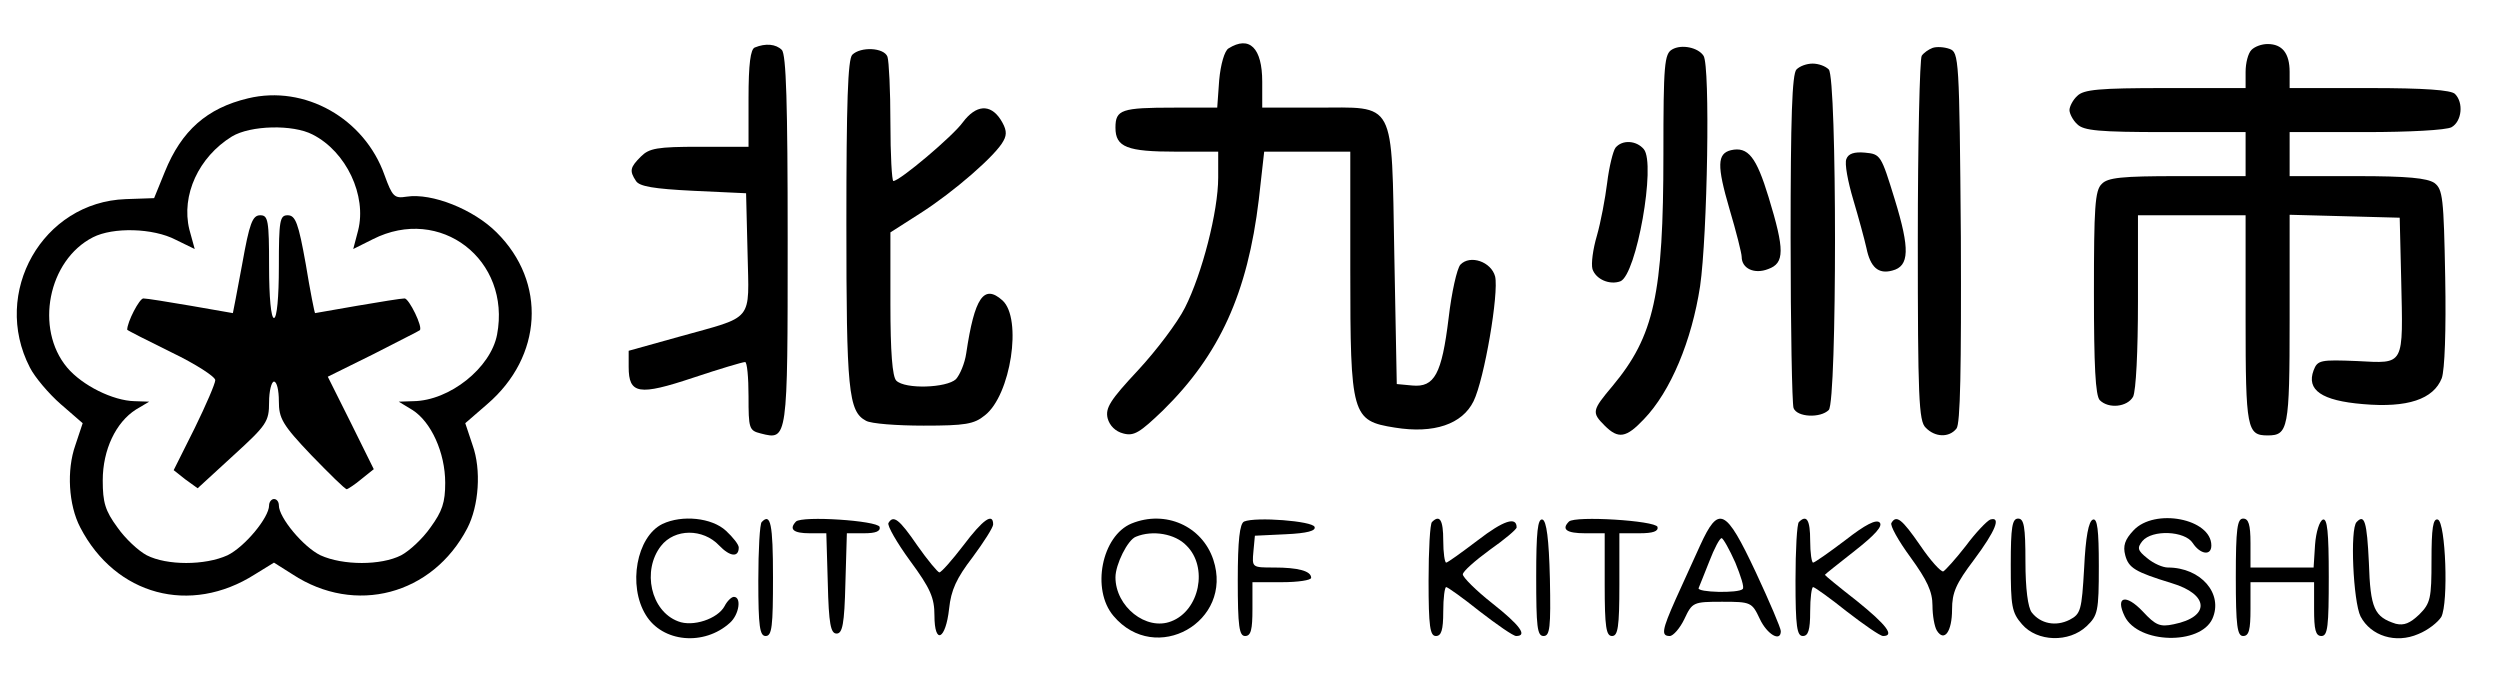
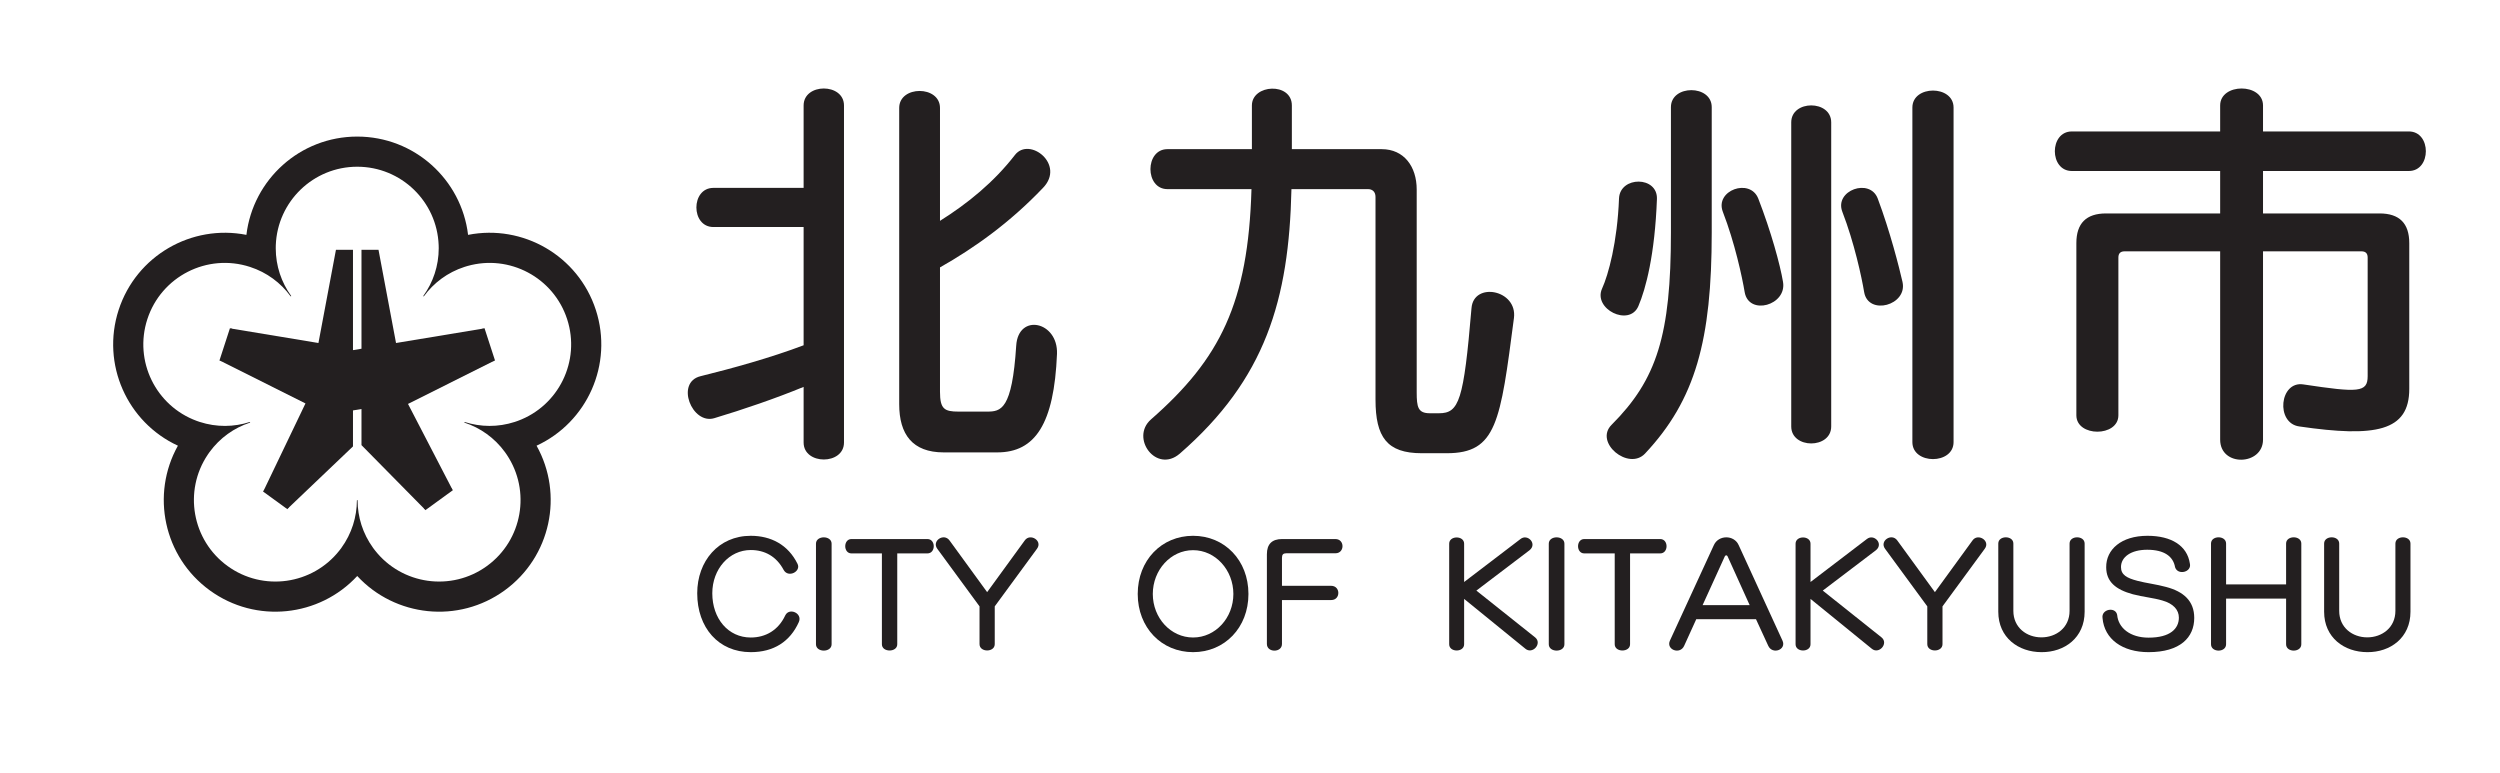
- <svg xmlns="http://www.w3.org/2000/svg" version="1.0" width="511pt" height="139pt" viewBox="0 0 511 139" preserveAspectRatio="xMidYMid meet">
-   <g transform="translate(0,139) scale(0.1,-0.1)" fill="#000000" stroke="none">
-     <path d="M1543 1293 c-9 -3 -13 -34 -13 -104 l0 -99 -100 0 c-87 0 -103 -3 -120 -20 -22 -22 -24 -29 -10 -50 7 -11 36 -16 117 -20 l108 -5 3 -122 c3 -143 15 -128 -139 -171 l-104 -29 0 -33 c0 -56 21 -59 132 -22 54 18 101 32 106 32 4 0 7 -31 7 -70 0 -66 1 -70 25 -76 55 -14 55 -15 55 395 0 280 -3 380 -12 389 -12 12 -33 14 -55 5z" />
-     <path d="M2511 1291 c-8 -5 -16 -32 -19 -65 l-4 -56 -88 0 c-108 0 -120 -4 -120 -41 0 -40 24 -49 124 -49 l86 0 0 -53 c0 -69 -33 -197 -68 -266 -15 -30 -58 -87 -96 -128 -57 -61 -67 -77 -62 -98 4 -15 16 -27 32 -31 22 -6 34 2 81 47 116 114 173 240 196 431 l11 98 88 0 88 0 0 -242 c0 -298 3 -308 91 -322 80 -13 138 7 161 54 22 45 52 221 44 255 -8 30 -51 45 -71 24 -7 -8 -18 -57 -24 -109 -14 -115 -29 -142 -74 -138 l-32 3 -5 263 c-6 323 5 302 -161 302 l-109 0 0 53 c0 69 -26 95 -69 68z" />
-     <path d="M3418 1289 c-16 -9 -18 -30 -18 -214 0 -287 -19 -372 -104 -474 -42 -50 -43 -54 -16 -81 28 -28 44 -25 80 13 55 57 98 161 115 272 15 104 21 451 7 471 -11 17 -45 24 -64 13z" />
-     <path d="M3950 1292 c-8 -3 -18 -10 -22 -16 -4 -6 -8 -176 -8 -378 0 -320 2 -369 16 -382 19 -20 48 -21 63 -2 8 9 10 121 9 391 -3 367 -4 378 -23 385 -11 4 -27 5 -35 2z" />
-     <path d="M4602 1288 c-7 -7 -12 -27 -12 -45 l0 -33 -164 0 c-136 0 -167 -3 -180 -16 -9 -8 -16 -22 -16 -29 0 -7 7 -21 16 -29 13 -13 44 -16 180 -16 l164 0 0 -45 0 -45 -139 0 c-114 0 -143 -3 -155 -16 -14 -13 -16 -48 -16 -223 0 -148 3 -210 12 -219 18 -18 56 -14 68 7 6 12 10 93 10 195 l0 176 110 0 110 0 0 -213 c0 -224 3 -237 45 -237 42 0 45 13 45 237 l0 214 113 -3 112 -3 3 -125 c4 -180 8 -173 -90 -168 -75 3 -81 2 -89 -19 -15 -40 16 -62 101 -69 91 -8 144 10 161 53 6 17 9 97 7 206 -3 163 -5 180 -22 193 -15 10 -55 14 -158 14 l-138 0 0 45 0 45 156 0 c88 0 164 4 175 10 21 12 25 50 7 68 -8 8 -62 12 -175 12 l-163 0 0 33 c0 38 -15 57 -45 57 -12 0 -26 -5 -33 -12z" />
-     <path d="M1742 1278 c-9 -9 -12 -99 -12 -344 0 -341 4 -385 40 -404 10 -6 63 -10 118 -10 85 0 103 3 125 21 53 41 77 198 36 235 -38 34 -57 6 -74 -108 -3 -21 -13 -44 -21 -53 -19 -18 -104 -21 -122 -3 -8 8 -12 58 -12 157 l0 146 61 39 c69 44 155 119 170 148 8 14 6 25 -6 44 -21 32 -50 30 -77 -6 -20 -28 -129 -120 -142 -120 -3 0 -6 54 -6 119 0 66 -3 126 -6 135 -7 19 -55 21 -72 4z" />
-     <path d="M3672 1248 c-9 -9 -12 -99 -12 -344 0 -183 3 -339 6 -348 7 -19 55 -21 72 -4 17 17 17 679 0 696 -7 7 -21 12 -33 12 -12 0 -26 -5 -33 -12z" />
-     <path d="M507 1189 c-84 -20 -136 -66 -170 -150 l-22 -54 -58 -2 c-170 -6 -275 -191 -196 -344 10 -20 39 -54 63 -75 l45 -39 -15 -45 c-18 -51 -14 -122 10 -168 72 -139 225 -180 357 -96 l39 24 38 -24 c128 -84 286 -42 357 94 24 46 29 120 11 170 l-15 45 45 39 c113 97 122 249 19 351 -47 47 -132 81 -184 73 -25 -4 -29 0 -45 44 -41 116 -163 185 -279 157z m132 -74 c69 -35 111 -125 93 -196 l-10 -38 40 20 c138 70 283 -42 254 -195 -13 -68 -97 -135 -171 -136 l-30 -1 28 -17 c38 -24 67 -87 67 -149 0 -40 -6 -58 -30 -91 -16 -23 -43 -48 -60 -57 -41 -21 -119 -21 -165 0 -35 17 -85 77 -85 102 0 7 -4 13 -10 13 -5 0 -10 -6 -10 -13 0 -25 -50 -85 -85 -102 -46 -21 -124 -21 -165 0 -17 9 -44 34 -60 57 -25 34 -30 51 -30 96 0 63 27 119 68 145 l27 16 -30 1 c-44 1 -107 32 -138 69 -66 79 -39 219 53 266 41 21 123 19 169 -5 l39 -19 -11 40 c-17 70 19 148 87 190 38 23 125 25 165 4z" />
-     <path d="M495 850 c-10 -55 -19 -100 -19 -100 -1 0 -39 7 -86 15 -47 8 -90 15 -97 15 -8 0 -33 -48 -33 -64 0 -1 41 -22 90 -46 50 -24 90 -50 90 -57 0 -7 -19 -51 -42 -98 l-43 -86 24 -19 25 -18 73 67 c68 62 73 69 73 109 0 23 5 42 10 42 6 0 10 -18 10 -40 0 -35 7 -48 66 -110 37 -38 69 -70 73 -70 3 1 17 10 30 21 l25 20 -47 95 -47 94 93 46 c50 26 93 47 95 49 7 6 -22 65 -31 65 -7 0 -50 -7 -97 -15 -47 -8 -86 -15 -86 -15 -1 0 -10 45 -19 100 -15 84 -21 100 -37 100 -16 0 -18 -10 -18 -105 0 -63 -4 -105 -10 -105 -6 0 -10 42 -10 105 0 95 -2 105 -18 105 -16 0 -22 -16 -37 -100z" />
-     <path d="M3302 1088 c-5 -7 -13 -39 -17 -72 -4 -32 -13 -80 -21 -108 -8 -27 -12 -57 -9 -68 7 -21 35 -33 57 -25 33 13 73 240 48 270 -15 18 -44 20 -58 3z" />
-     <path d="M3538 1083 c-28 -7 -29 -31 -3 -120 14 -47 25 -91 25 -98 0 -24 26 -36 54 -25 34 12 34 39 1 147 -25 82 -42 104 -77 96z" />
-     <path d="M3774 1065 c-4 -9 3 -46 14 -83 11 -37 23 -81 27 -99 8 -39 24 -54 53 -46 35 9 36 44 5 145 -28 91 -29 93 -61 96 -22 2 -34 -2 -38 -13z" />
-     <path d="M1354 319 c-53 -26 -71 -126 -34 -186 34 -56 119 -64 172 -16 19 17 24 53 8 53 -5 0 -14 -9 -19 -19 -14 -26 -65 -43 -95 -31 -56 21 -74 104 -35 154 28 36 86 36 119 1 22 -23 40 -25 40 -4 0 6 -12 21 -26 34 -29 27 -90 33 -130 14z" />
-     <path d="M1557 323 c-4 -3 -7 -57 -7 -120 0 -94 3 -113 15 -113 13 0 15 20 15 120 0 110 -5 132 -23 113z" />
-     <path d="M1627 324 c-15 -16 -5 -24 28 -24 l34 0 3 -102 c2 -84 6 -103 18 -103 12 0 16 19 18 103 l3 102 35 0 c24 0 34 4 32 13 -5 13 -158 23 -171 11z" />
-     <path d="M1816 321 c-3 -5 17 -40 44 -77 42 -57 50 -76 50 -112 0 -61 23 -50 30 14 4 38 15 62 48 105 23 31 42 61 42 67 0 25 -21 10 -61 -43 -23 -30 -45 -55 -49 -55 -3 0 -24 25 -45 55 -37 54 -49 63 -59 46z" />
-     <path d="M2313 320 c-61 -25 -83 -135 -37 -189 86 -102 246 -12 204 115 -23 69 -98 102 -167 74z m112 -45 c45 -44 27 -133 -31 -155 -51 -20 -114 30 -114 90 0 26 25 77 42 83 34 14 80 6 103 -18z" />
-     <path d="M2543 324 c-9 -4 -13 -38 -13 -120 0 -95 3 -114 15 -114 12 0 15 13 15 55 l0 55 60 0 c33 0 60 4 60 9 0 14 -27 21 -76 21 -45 0 -45 0 -42 33 l3 32 63 3 c44 2 62 7 59 15 -4 12 -120 21 -144 11z" />
-     <path d="M2927 323 c-4 -3 -7 -57 -7 -120 0 -94 3 -113 15 -113 11 0 15 12 15 50 0 28 3 50 6 50 3 0 34 -22 69 -50 35 -27 68 -50 74 -50 24 0 8 22 -49 67 -33 26 -60 53 -60 59 0 6 25 28 55 50 30 21 55 42 55 46 0 23 -27 14 -79 -26 -33 -25 -62 -46 -65 -46 -3 0 -6 20 -6 45 0 42 -7 54 -23 38z" />
-     <path d="M3140 211 c0 -102 2 -121 15 -121 13 0 15 17 13 117 -2 82 -7 118 -15 121 -10 3 -13 -25 -13 -117z" />
-     <path d="M3207 324 c-16 -16 -5 -24 33 -24 l40 0 0 -105 c0 -87 3 -105 15 -105 12 0 15 18 15 105 l0 105 41 0 c28 0 39 4 37 13 -5 13 -168 23 -181 11z" />
-     <path d="M3475 275 c-14 -30 -36 -80 -50 -110 -28 -63 -30 -75 -12 -75 7 0 21 16 30 35 16 34 18 35 77 35 59 0 61 -1 77 -35 15 -32 43 -48 43 -25 0 6 -23 60 -51 120 -62 132 -76 138 -114 55z m72 -35 c11 -27 19 -51 15 -54 -8 -9 -94 -7 -90 2 2 4 11 28 22 55 10 26 21 47 25 47 3 0 16 -23 28 -50z" />
-     <path d="M3677 323 c-4 -3 -7 -57 -7 -120 0 -94 3 -113 15 -113 11 0 15 12 15 50 0 28 3 50 6 50 3 0 34 -22 69 -50 35 -27 68 -50 74 -50 24 0 8 22 -54 72 -36 28 -65 52 -65 53 0 1 28 23 61 49 42 33 58 51 51 58 -7 7 -29 -4 -70 -36 -33 -25 -63 -46 -66 -46 -3 0 -6 20 -6 45 0 42 -7 54 -23 38z" />
-     <path d="M3866 321 c-3 -5 14 -36 39 -70 34 -47 45 -70 45 -99 0 -20 4 -43 9 -51 15 -24 31 -2 31 43 0 35 8 53 45 102 44 59 56 89 33 82 -7 -3 -30 -27 -50 -54 -21 -27 -42 -50 -46 -52 -5 -1 -26 22 -47 53 -38 55 -49 63 -59 46z" />
-     <path d="M4110 236 c0 -85 2 -98 23 -122 31 -36 96 -38 132 -4 23 22 25 30 25 123 0 74 -3 98 -12 95 -9 -3 -15 -36 -18 -99 -5 -87 -7 -94 -30 -106 -28 -14 -59 -8 -77 15 -8 10 -13 49 -13 104 0 72 -3 88 -15 88 -12 0 -15 -17 -15 -94z" />
-     <path d="M4361 306 c-18 -19 -22 -32 -17 -51 7 -26 20 -34 95 -57 77 -23 79 -69 4 -84 -28 -6 -37 -2 -63 26 -35 37 -57 31 -37 -10 28 -56 154 -59 179 -5 23 51 -23 105 -91 105 -10 0 -29 8 -42 19 -20 16 -21 21 -10 35 20 24 87 21 103 -4 15 -23 38 -27 38 -5 0 55 -116 77 -159 31z" />
-     <path d="M4570 210 c0 -100 3 -120 15 -120 12 0 15 13 15 55 l0 55 65 0 65 0 0 -55 c0 -42 3 -55 15 -55 13 0 15 20 15 121 0 92 -3 120 -12 117 -7 -3 -14 -25 -16 -51 l-3 -47 -65 0 -64 0 0 50 c0 38 -4 50 -15 50 -12 0 -15 -20 -15 -120z" />
-     <path d="M4817 323 c-14 -13 -7 -163 8 -193 21 -40 72 -56 118 -36 20 8 40 24 47 35 15 29 9 193 -7 199 -10 3 -13 -18 -13 -83 0 -78 -2 -88 -25 -111 -19 -18 -31 -23 -48 -19 -44 14 -52 31 -55 125 -4 84 -9 100 -25 83z" />
+ <svg xmlns="http://www.w3.org/2000/svg" viewBox="0 0 360.354 111.401" height="111.401" width="360.354" xml:space="preserve" id="svg2" version="1.1">
+   <defs id="defs6">
+     <clipPath id="clipPath14" clipPathUnits="userSpaceOnUse">
+       <path id="path12" d="M 0,0 H 595.28 V 841.89 H 0 Z" />
+     </clipPath>
+     <clipPath id="clipPath24" clipPathUnits="userSpaceOnUse">
+       <path id="path22" d="M 0,0 H 595.28 V 841.89 H 0 Z" />
+     </clipPath>
+   </defs>
+   <g clip-path="url(#clipPath14)" transform="matrix(1.333333,0,0,-1.333333,-201.8281,797.1823)" id="g10">
+     <g id="g16" />
+     <g id="g18">
+       <g clip-path="url(#clipPath24)" id="g20">
+         <g transform="translate(182.5127,542.9404)" id="g26">
+           <path id="path28" style="fill:none;stroke:#231f20;stroke-width:0.25;stroke-linecap:butt;stroke-linejoin:miter;stroke-miterlimit:4;stroke-dasharray:none;stroke-opacity:1" d="M 0,0 -2.636,1.915" />
+         </g>
+         <g transform="translate(200.2607,544.9985)" id="g30">
+           <path id="path32" style="fill:none;stroke:#231f20;stroke-width:0.25;stroke-linecap:butt;stroke-linejoin:miter;stroke-miterlimit:4;stroke-dasharray:none;stroke-opacity:1" d="M 0,0 -2.978,-2.164" />
+         </g>
+         <g transform="translate(203.6299,562.3716)" id="g34">
+           <path id="path36" style="fill:none;stroke:#231f20;stroke-width:0.25;stroke-linecap:butt;stroke-linejoin:miter;stroke-miterlimit:4;stroke-dasharray:none;stroke-opacity:1" d="M 0,0 1.138,-3.5" />
+         </g>
+         <g transform="translate(175.2129,558.8711)" id="g38">
+           <path id="path40" style="fill:none;stroke:#231f20;stroke-width:0.25;stroke-linecap:butt;stroke-linejoin:miter;stroke-miterlimit:4;stroke-dasharray:none;stroke-opacity:1" d="M 0,0 1.137,3.5" />
+         </g>
+         <path id="path42" style="fill:#231f20;fill-opacity:1;fill-rule:nonzero;stroke:none" d="m 212.684,563.377 c 1.468,-4.522 -0.916,-9.368 -5.34,-10.991 -0.104,-0.038 -0.21,-0.075 -0.317,-0.11 -1.827,-0.594 -3.708,-0.558 -5.408,-0.012 0,0 -10e-4,-10e-4 -10e-4,-10e-4 -0.019,0.006 -0.039,-0.004 -0.045,-0.022 -0.006,-0.02 0.004,-0.04 0.022,-0.046 v -10e-4 c 1.697,-0.558 3.238,-1.634 4.369,-3.189 0.066,-0.091 0.13,-0.184 0.193,-0.277 2.623,-3.914 1.703,-9.234 -2.141,-12.028 -3.845,-2.794 -9.192,-2.026 -12.103,1.681 -0.069,0.088 -0.137,0.177 -0.203,0.268 -1.13,1.555 -1.676,3.355 -1.682,5.142 -0.001,0.001 -0.001,0.001 -0.001,0.002 -0.001,0.019 -0.016,0.035 -0.036,0.035 -0.02,0 -0.036,-0.016 -0.037,-0.036 0,0 0,0 0,-0.001 -0.007,-1.787 -0.553,-3.587 -1.683,-5.143 -0.066,-0.09 -0.134,-0.179 -0.203,-0.267 -2.911,-3.707 -8.257,-4.475 -12.102,-1.681 -3.845,2.794 -4.766,8.114 -2.142,12.028 0.063,0.094 0.127,0.186 0.193,0.277 1.13,1.556 2.674,2.632 4.37,3.19 0.019,0.005 0.03,0.026 0.024,0.046 -0.007,0.019 -0.027,0.029 -0.047,0.023 v 10e-4 c -1.701,-0.547 -3.581,-0.583 -5.41,0.011 -0.106,0.035 -0.212,0.072 -0.317,0.11 -4.424,1.623 -6.807,6.47 -5.339,10.991 1.503,4.626 6.473,7.16 11.1,5.655 1.828,-0.592 3.328,-1.728 4.382,-3.168 h 0.001 c 0.012,-0.017 0.036,-0.02 0.051,-0.009 0.018,0.012 0.022,0.035 0.01,0.052 -0.001,10e-4 -0.002,10e-4 -0.002,10e-4 -1.044,1.448 -1.659,3.225 -1.659,5.146 0,0.113 0.003,0.225 0.006,0.335 0.178,4.71 4.051,8.474 8.804,8.474 4.753,0 8.626,-3.764 8.802,-8.474 0.004,-0.11 0.007,-0.222 0.007,-0.335 0,-1.922 -0.616,-3.701 -1.661,-5.15 v -10e-4 c -0.011,-0.016 -0.009,-0.037 0.008,-0.049 0.016,-0.013 0.038,-0.009 0.051,0.007 0,0 0,-10e-4 0.001,0 1.054,1.442 2.554,2.578 4.384,3.172 0.107,0.034 0.214,0.067 0.322,0.097 4.533,1.286 9.31,-1.233 10.779,-5.753 m -10.711,9.119 c -0.713,5.985 -5.806,10.626 -11.982,10.626 -6.177,10e-4 -11.27,-4.641 -11.982,-10.626 -5.913,1.17 -11.9,-2.237 -13.811,-8.112 -1.908,-5.876 0.932,-12.153 6.406,-14.679 -2.942,-5.262 -1.551,-12.01 3.447,-15.641 4.997,-3.63 11.845,-2.87 15.94,1.554 4.094,-4.424 10.943,-5.185 15.94,-1.554 4.997,3.631 6.388,10.379 3.446,15.641 5.474,2.526 8.313,8.803 6.406,14.679 -1.91,5.875 -7.898,9.283 -13.81,8.112" />
+         <path id="path44" style="fill:#231f20;fill-opacity:1;fill-rule:nonzero;stroke:none" d="m 204.768,558.871 -1.138,3.5 -9.446,-1.565 -1.894,10.073 h -1.84 v -10.692 l -0.92,-0.152 0.001,10.844 h -1.842 l -1.893,-10.073 -9.446,1.565 -1.137,-3.5 9.181,-4.597 -4.517,-9.419 2.636,-1.915 7.017,6.687 0.001,3.891 0.919,0.152 v -3.904 l 6.832,-6.931 2.979,2.163 -4.782,9.222 z" />
+         <path id="path46" style="fill:#231f20;fill-opacity:1;fill-rule:nonzero;stroke:none" d="m 259.181,548.98 h -5.791 c -3.384,0 -4.81,1.96 -4.81,5.211 v 32.025 c 0,2.45 4.41,2.45 4.41,0 v -12.204 c 2.984,1.87 5.835,4.187 8.106,7.126 1.559,2.005 5.479,-1.024 3.029,-3.563 -3.608,-3.786 -7.439,-6.503 -11.135,-8.596 v -13.452 c 0,-1.87 0.49,-2.137 2.004,-2.137 h 3.073 c 1.515,0 2.718,0.178 3.163,7.126 0.222,3.563 4.543,2.628 4.409,-0.89 -0.312,-7.573 -2.36,-10.646 -6.458,-10.646 m -20.934,1.069 v 6.013 c -3.029,-1.247 -6.547,-2.45 -9.666,-3.385 -2.404,-0.713 -4.231,3.875 -1.469,4.543 3.429,0.846 7.616,2.005 11.135,3.341 v 12.783 h -9.754 c -2.45,0 -2.45,4.231 0,4.231 h 9.754 v 8.908 c 0,2.45 4.365,2.45 4.365,0 v -36.434 c 0,-2.449 -4.365,-2.449 -4.365,0" />
+         <path id="path48" style="fill:#231f20;fill-opacity:1;fill-rule:nonzero;stroke:none" d="m 307.777,548.891 h -2.717 c -3.742,0 -4.988,1.737 -4.988,5.79 v 21.914 c 0,0.579 -0.358,0.846 -0.803,0.846 h -8.284 c -0.267,-11.981 -2.806,-20.533 -12.071,-28.594 -2.538,-2.183 -5.389,1.692 -3.117,3.696 7.482,6.548 10.511,12.605 10.867,24.898 h -9.086 c -2.449,0 -2.449,4.321 0,4.321 h 9.131 v 4.721 c 0,2.316 4.32,2.539 4.32,0 v -4.721 h 9.711 c 2.404,0 3.785,-1.871 3.785,-4.365 v -21.914 c 0,-1.604 0.133,-2.272 1.426,-2.272 h 0.978 c 2.184,0 2.674,1.337 3.52,11.358 0.223,2.895 4.988,2.005 4.588,-1.069 -1.471,-11.269 -1.871,-14.609 -7.26,-14.609" />
+         <path id="path50" style="fill:#231f20;fill-opacity:1;fill-rule:nonzero;stroke:none" d="m 358.111,550.093 v 36.167 c 0,2.449 4.453,2.449 4.453,0 v -36.167 c 0,-2.45 -4.453,-2.45 -4.453,0 m -5.213,16.212 c -0.266,1.604 -1.068,5.346 -2.359,8.686 -0.891,2.316 2.984,3.697 3.83,1.425 1.336,-3.563 2.316,-7.438 2.672,-8.997 0.58,-2.539 -3.698,-3.697 -4.143,-1.114 m -7.883,-14.52 v 32.871 c 0,2.45 4.321,2.45 4.321,0 v -32.871 c 0,-2.449 -4.321,-2.449 -4.321,0 m -5.033,14.52 c -0.267,1.604 -1.068,5.346 -2.361,8.686 -0.891,2.316 2.939,3.697 3.832,1.425 1.381,-3.563 2.359,-7.126 2.672,-8.997 0.445,-2.539 -3.698,-3.697 -4.143,-1.114 m -10.779,-17.459 c -1.781,-1.871 -5.522,1.203 -3.608,3.118 4.901,4.899 6.414,9.71 6.414,20.8 v 13.54 c 0,2.45 4.411,2.45 4.411,0 v -13.54 c 0,-11.625 -1.739,-18.084 -7.217,-23.918 m -0.713,15.945 c -0.979,-2.271 -4.943,-0.312 -3.918,1.915 0.668,1.47 1.646,4.989 1.826,9.755 0.133,2.405 4.186,2.405 4.098,-0.089 -0.223,-6.013 -1.203,-9.71 -2.006,-11.581" />
+         <path id="path52" style="fill:#231f20;fill-opacity:1;fill-rule:nonzero;stroke:none" d="m 399.935,551.786 c -2.582,0.356 -2.137,4.944 0.445,4.543 5.924,-0.891 6.95,-0.891 6.95,0.891 v 12.828 c 0,0.445 -0.223,0.668 -0.668,0.668 h -10.645 v -20.355 c 0,-2.806 -4.633,-2.985 -4.633,0 v 20.355 h -10.334 c -0.445,0 -0.668,-0.223 -0.668,-0.668 v -17.059 c 0,-2.361 -4.543,-2.361 -4.543,0 v 18.617 c 0,2.138 1.069,3.207 3.207,3.207 h 12.338 v 4.588 h -16.035 c -2.449,0 -2.449,4.276 0,4.276 h 16.035 v 2.806 c 0,2.45 4.633,2.45 4.633,0 v -2.806 h 15.766 c 2.451,0 2.451,-4.276 0,-4.276 h -15.766 v -4.588 h 12.604 c 2.138,0 3.207,-1.069 3.207,-3.207 v -15.767 c 0,-4.588 -3.653,-5.256 -11.893,-4.053" />
+         <path id="path54" style="fill:#231f20;fill-opacity:1;fill-rule:nonzero;stroke:none" d="m 232.532,527.385 c -3.487,0 -5.787,2.649 -5.787,6.365 0,3.472 2.3,6.214 5.787,6.214 2.178,0 4.036,-0.96 5.056,-3.031 0.411,-0.822 -0.99,-1.553 -1.493,-0.67 -0.791,1.492 -2.07,2.163 -3.563,2.163 -2.33,0 -4.157,-2.057 -4.157,-4.676 0,-2.741 1.72,-4.782 4.157,-4.782 1.614,0 2.985,0.792 3.731,2.392 0.427,0.883 1.904,0.228 1.462,-0.731 -0.944,-2.102 -2.711,-3.244 -5.193,-3.244" />
+         <path id="path56" style="fill:#231f20;fill-opacity:1;fill-rule:nonzero;stroke:none" d="m 239.583,528.238 v 10.873 c 0,0.914 1.69,0.914 1.69,0 v -10.873 c 0,-0.914 -1.69,-0.914 -1.69,0" />
+         <path id="path58" style="fill:#231f20;fill-opacity:1;fill-rule:nonzero;stroke:none" d="m 248.37,538.06 v -9.822 c 0,-0.899 -1.66,-0.899 -1.66,0 v 9.822 h -3.289 c -0.899,0 -0.899,1.553 0,1.553 h 8.208 c 0.914,0 0.914,-1.553 0,-1.553 z" />
+         <path id="path60" style="fill:#231f20;fill-opacity:1;fill-rule:nonzero;stroke:none" d="m 258.909,532.335 v -4.082 c 0,-0.913 -1.645,-0.913 -1.645,0 v 4.082 l -4.568,6.228 c -0.624,0.853 0.715,1.736 1.325,0.898 l 4.066,-5.588 4.066,5.588 c 0.578,0.823 1.964,-0.03 1.324,-0.898 z" />
+         <path id="path62" style="fill:#231f20;fill-opacity:1;fill-rule:nonzero;stroke:none" d="m 280.351,538.41 c -2.421,0 -4.355,-2.147 -4.355,-4.736 0,-2.589 1.934,-4.705 4.355,-4.705 2.421,0 4.355,2.116 4.355,4.705 0,2.589 -1.934,4.736 -4.355,4.736 m 0,-11.025 c -3.411,0 -5.985,2.65 -5.985,6.289 0,3.64 2.574,6.29 5.985,6.29 3.411,0 5.985,-2.65 5.985,-6.29 0,-3.639 -2.574,-6.289 -5.985,-6.289" />
+         <path id="path64" style="fill:#231f20;fill-opacity:1;fill-rule:nonzero;stroke:none" d="m 290.432,538.075 c -0.335,0 -0.472,-0.137 -0.472,-0.487 v -3.031 h 5.315 c 1.035,0 1.035,-1.538 0.015,-1.538 h -5.33 v -4.751 c 0,-0.959 -1.63,-0.959 -1.63,0 v 9.701 c 0,1.096 0.549,1.644 1.645,1.644 h 5.756 c 1.036,0 1.021,-1.538 0.016,-1.538 z" />
+         <path id="path66" style="fill:#231f20;fill-opacity:1;fill-rule:nonzero;stroke:none" d="m 316.261,527.766 -6.609,5.376 v -4.904 c 0,-0.898 -1.615,-0.898 -1.615,0 v 10.873 c 0,0.899 1.615,0.899 1.615,0 v -4.142 l 6.091,4.645 c 0.761,0.609 1.842,-0.503 0.99,-1.203 l -5.756,-4.371 6.365,-5.071 c 0.776,-0.655 -0.305,-1.873 -1.081,-1.203" />
+         <path id="path68" style="fill:#231f20;fill-opacity:1;fill-rule:nonzero;stroke:none" d="m 318.804,528.238 v 10.873 c 0,0.914 1.69,0.914 1.69,0 v -10.873 c 0,-0.914 -1.69,-0.914 -1.69,0" />
+         <path id="path70" style="fill:#231f20;fill-opacity:1;fill-rule:nonzero;stroke:none" d="m 327.591,538.06 v -9.822 c 0,-0.899 -1.659,-0.899 -1.659,0 v 9.822 h -3.29 c -0.899,0 -0.899,1.553 0,1.553 h 8.208 c 0.914,0 0.914,-1.553 0,-1.553 z" />
+         <path id="path72" style="fill:#231f20;fill-opacity:1;fill-rule:nonzero;stroke:none" d="m 338.129,537.755 c -0.061,0.137 -0.229,0.122 -0.289,0 l -2.406,-5.284 h 5.086 z m 4.401,-9.685 -1.325,2.878 h -6.457 l -1.309,-2.878 c -0.442,-0.99 -1.98,-0.426 -1.539,0.563 l 4.751,10.325 c 0.503,1.112 2.178,1.127 2.681,0 l 4.736,-10.325 c 0.457,-0.989 -1.082,-1.553 -1.538,-0.563" />
+         <path id="path74" style="fill:#231f20;fill-opacity:1;fill-rule:nonzero;stroke:none" d="m 353.708,527.766 -6.609,5.376 v -4.904 c 0,-0.898 -1.615,-0.898 -1.615,0 v 10.873 c 0,0.899 1.615,0.899 1.615,0 v -4.142 l 6.091,4.645 c 0.761,0.609 1.842,-0.503 0.99,-1.203 l -5.756,-4.371 6.365,-5.071 c 0.776,-0.655 -0.305,-1.873 -1.081,-1.203" />
+         <path id="path76" style="fill:#231f20;fill-opacity:1;fill-rule:nonzero;stroke:none" d="m 361.368,532.335 v -4.082 c 0,-0.913 -1.645,-0.913 -1.645,0 v 4.082 l -4.568,6.228 c -0.625,0.853 0.716,1.736 1.324,0.898 l 4.067,-5.588 4.065,5.588 c 0.579,0.823 1.965,-0.03 1.325,-0.898 z" />
+         <path id="path78" style="fill:#231f20;fill-opacity:1;fill-rule:nonzero;stroke:none" d="m 372.073,527.385 c -2.497,0 -4.675,1.568 -4.675,4.371 v 7.37 c 0,0.898 1.63,0.898 1.63,0 v -7.279 c 0,-1.813 1.446,-2.863 3.03,-2.863 1.599,0 3.046,1.05 3.046,2.863 v 7.279 c 0,0.898 1.629,0.898 1.629,0 v -7.37 c 0,-2.818 -2.178,-4.386 -4.66,-4.371" />
+         <path id="path80" style="fill:#231f20;fill-opacity:1;fill-rule:nonzero;stroke:none" d="m 383.647,527.385 c -2.832,0 -4.781,1.401 -4.979,3.685 -0.153,0.975 1.416,1.264 1.583,0.335 0.123,-1.401 1.402,-2.452 3.396,-2.452 2.36,0 3.274,0.99 3.274,2.163 0,0.837 -0.593,1.522 -1.796,1.857 -0.915,0.275 -2.086,0.381 -3.183,0.671 -1.843,0.502 -2.878,1.355 -2.878,2.924 -0.016,1.903 1.614,3.396 4.462,3.396 2.589,0 4.294,-1.067 4.583,-3 0.228,-0.93 -1.31,-1.31 -1.599,-0.396 -0.198,1.157 -1.157,1.888 -3.014,1.888 -1.767,0 -2.833,-0.792 -2.833,-1.873 0,-0.838 0.624,-1.188 1.796,-1.492 0.853,-0.229 2.087,-0.381 3.077,-0.656 1.903,-0.502 3.046,-1.522 3.046,-3.35 0,-2.101 -1.508,-3.7 -4.935,-3.7" />
+         <path id="path82" style="fill:#231f20;fill-opacity:1;fill-rule:nonzero;stroke:none" d="m 398.512,528.238 v 4.934 h -6.487 v -4.934 c 0,-0.914 -1.63,-0.914 -1.63,0 v 10.888 c 0,0.899 1.63,0.899 1.63,0 v -4.416 h 6.487 v 4.416 c 0,0.899 1.645,0.899 1.645,0 v -10.888 c 0,-0.914 -1.645,-0.914 -1.645,0" />
+         <path id="path84" style="fill:#231f20;fill-opacity:1;fill-rule:nonzero;stroke:none" d="m 407.298,527.385 c -2.497,0 -4.675,1.568 -4.675,4.371 v 7.37 c 0,0.898 1.63,0.898 1.63,0 v -7.279 c 0,-1.813 1.446,-2.863 3.03,-2.863 1.599,0 3.046,1.05 3.046,2.863 v 7.279 c 0,0.898 1.629,0.898 1.629,0 v -7.37 c 0,-2.818 -2.178,-4.386 -4.66,-4.371" />
+       </g>
+     </g>
  </g>
</svg>
